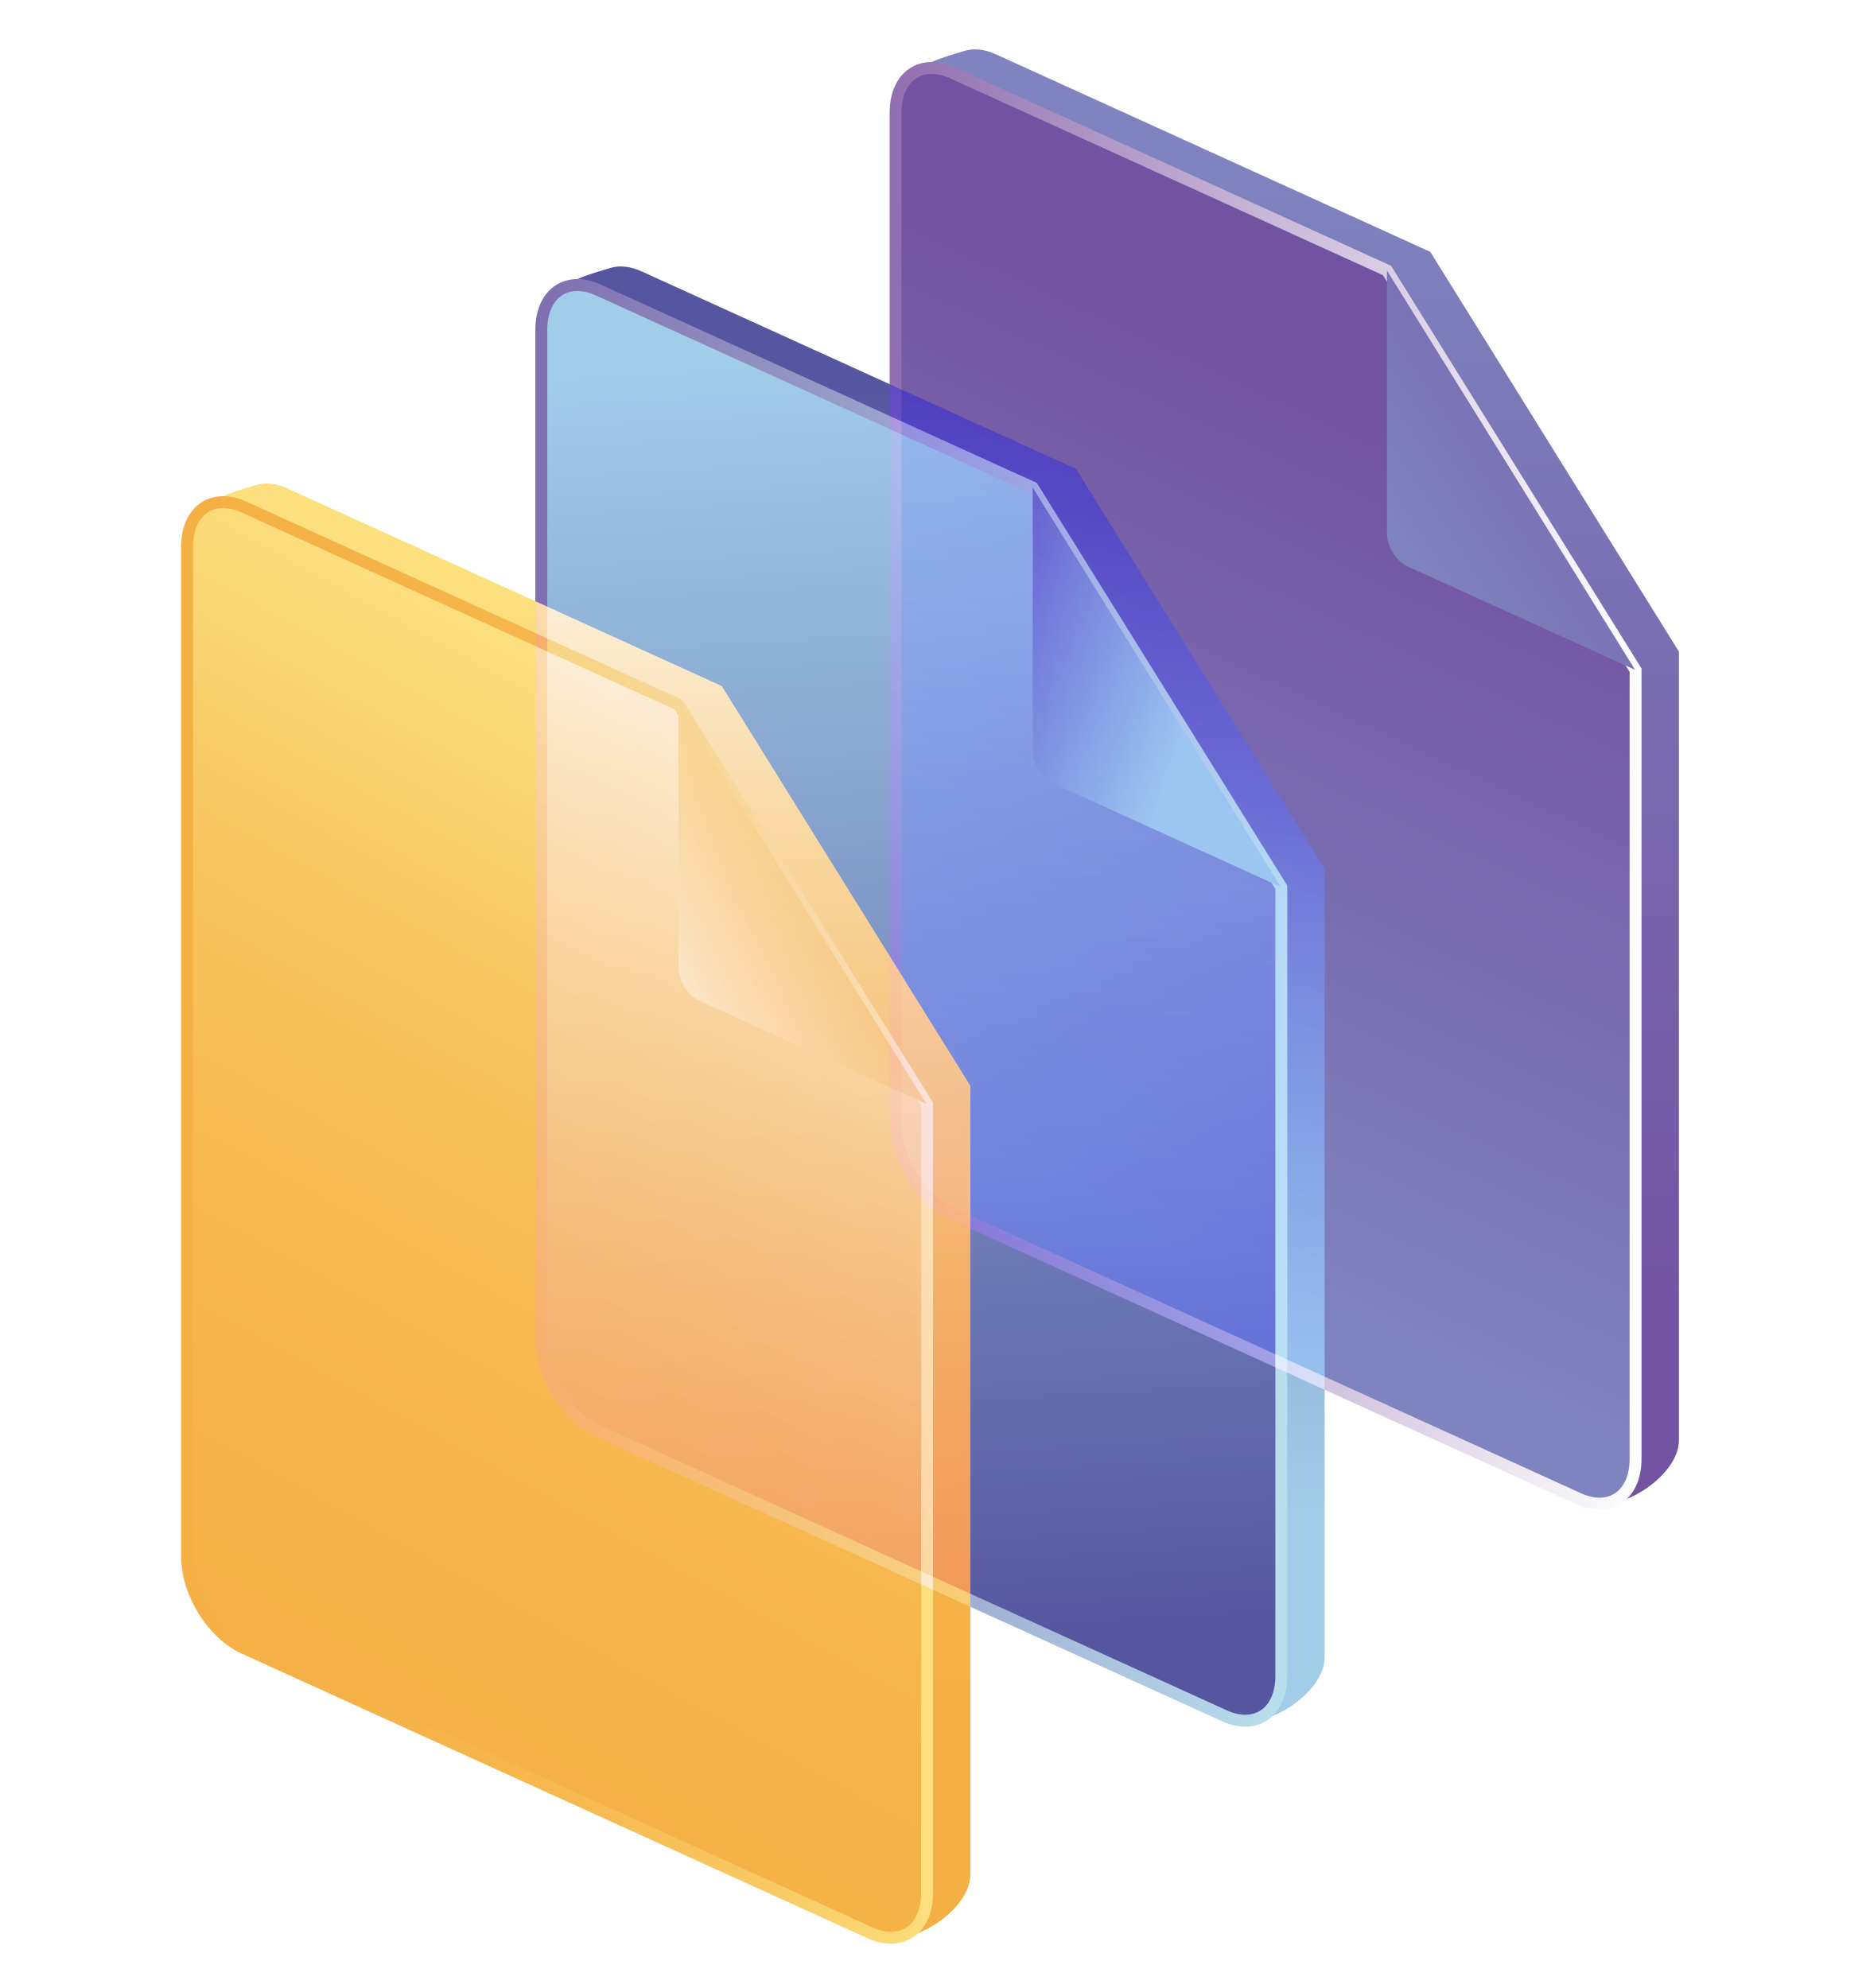
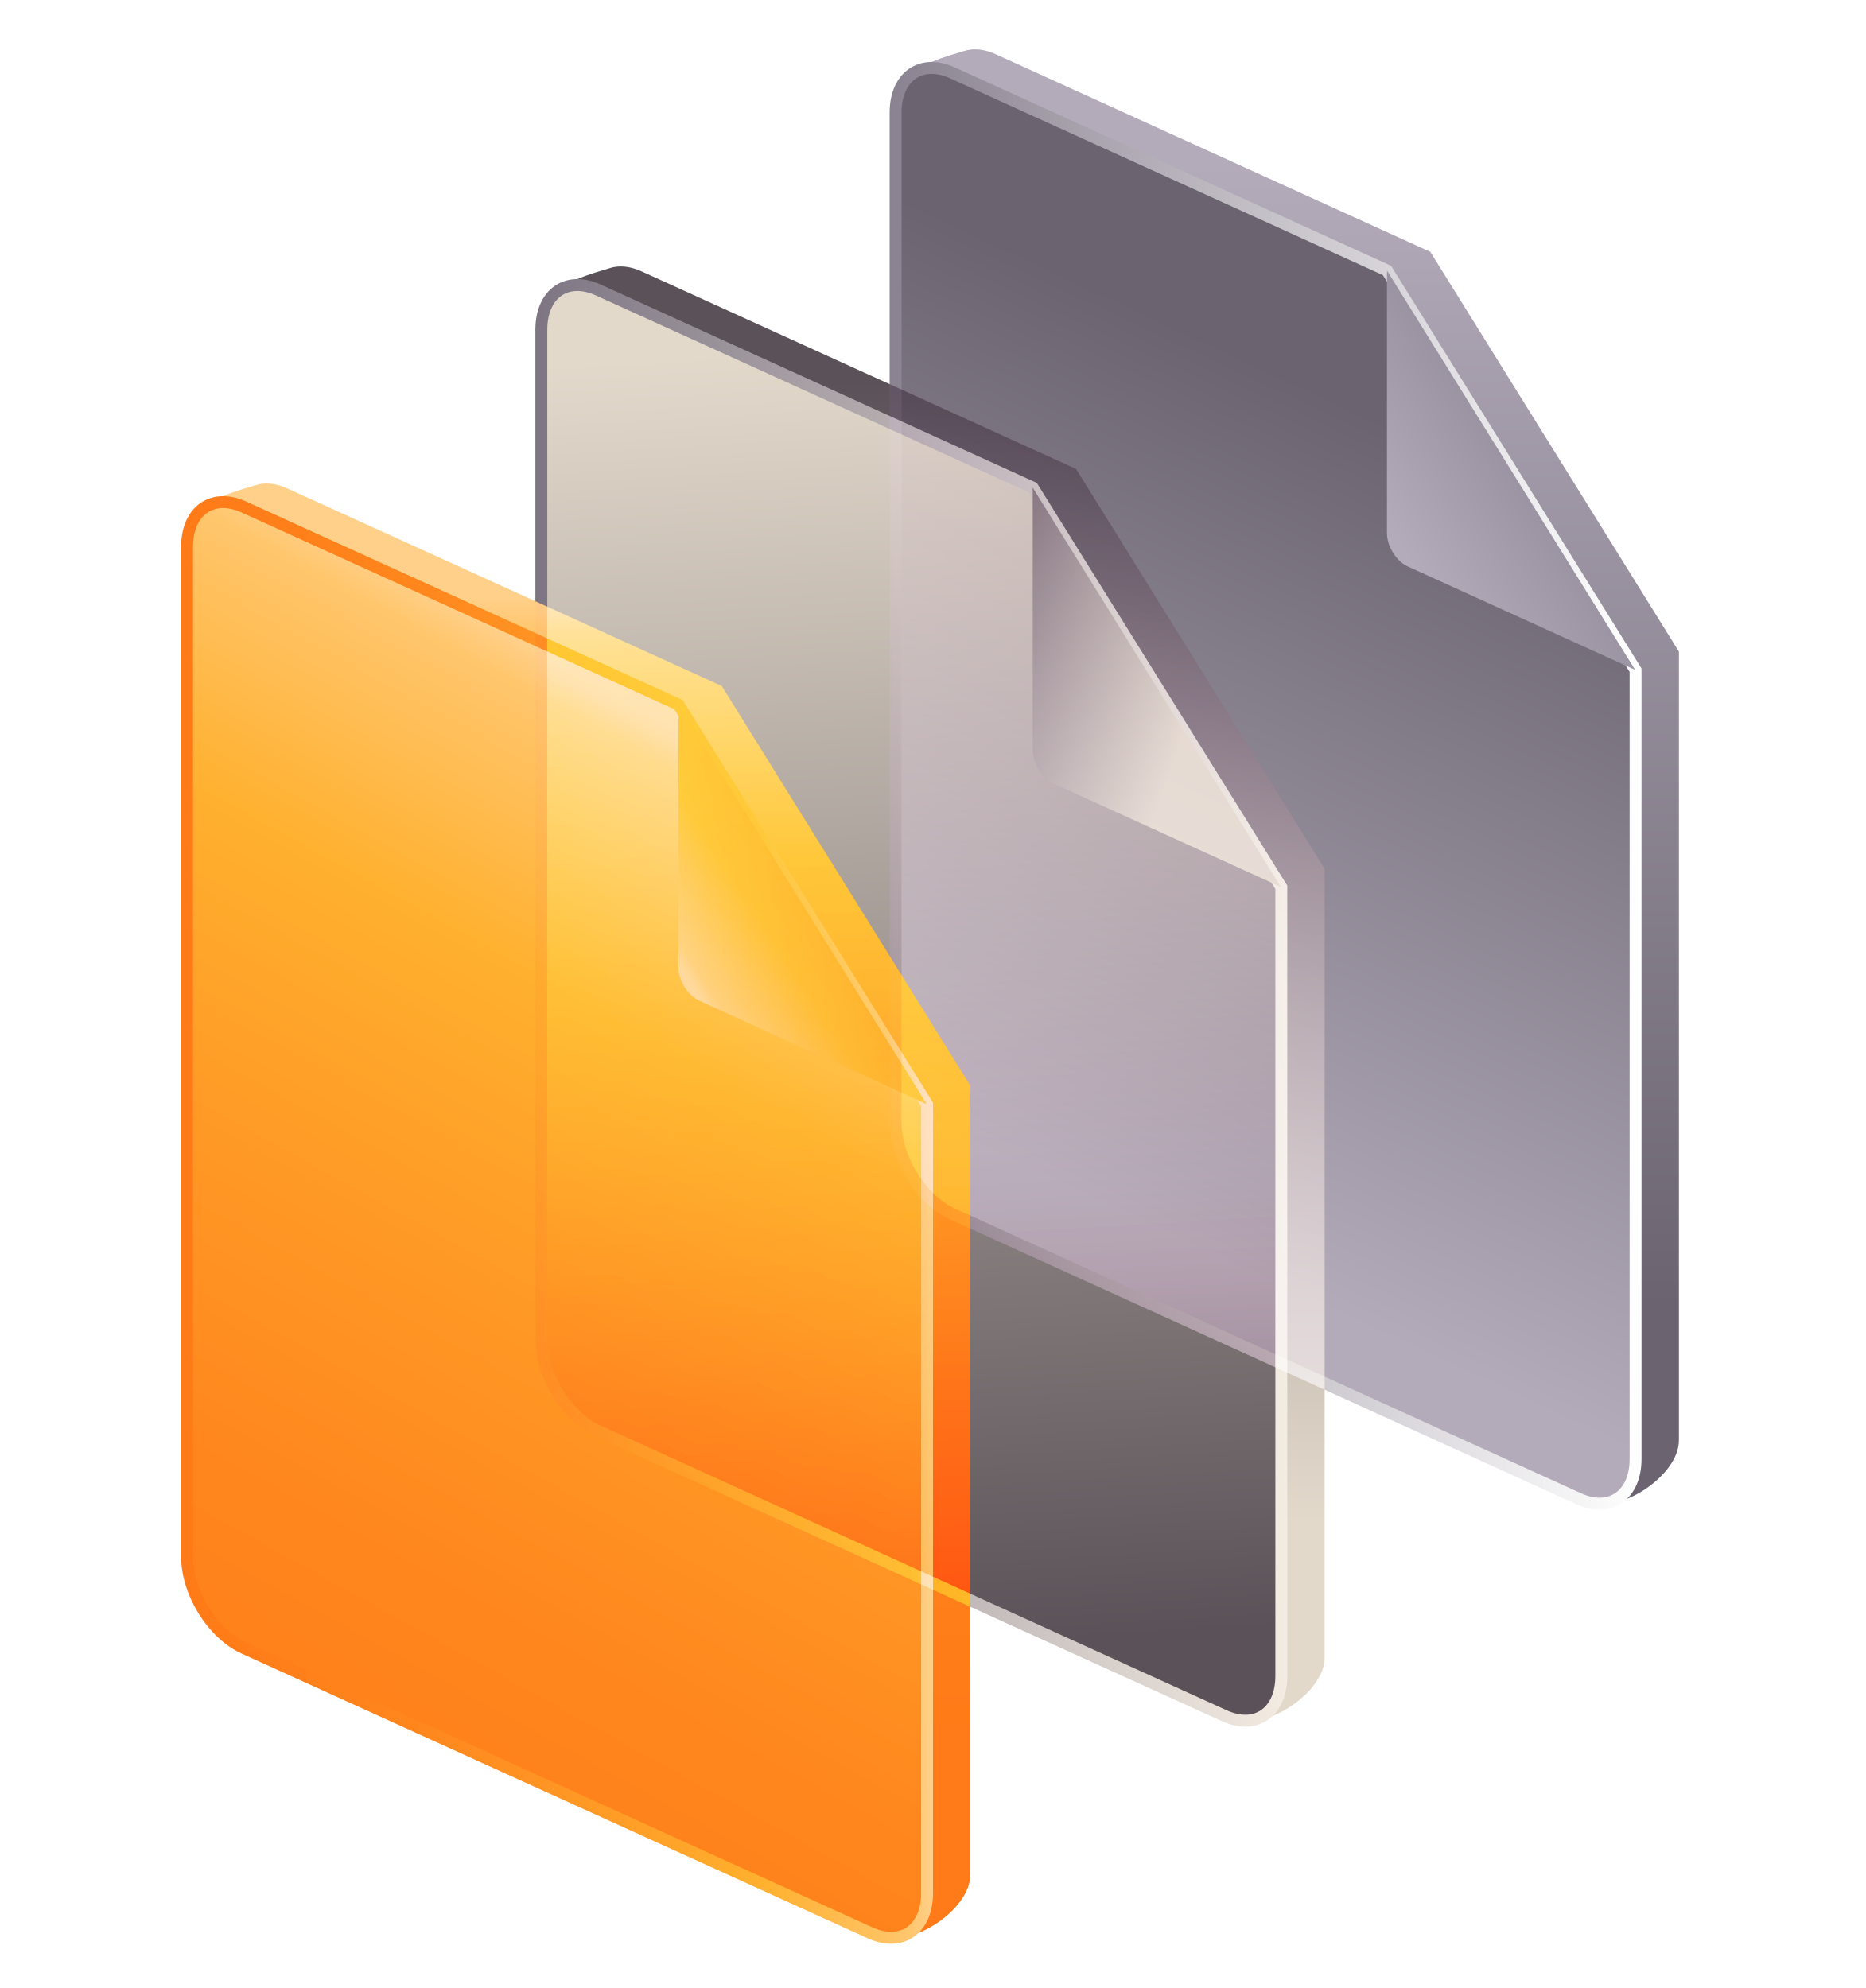
<svg xmlns="http://www.w3.org/2000/svg" xmlns:xlink="http://www.w3.org/1999/xlink" viewBox="0 0 784.08 835.57">
  <defs>
    <linearGradient id="linear-gradient" x1="542.06" x2="542.06" y1="68.98" y2="548.28" gradientUnits="userSpaceOnUse">
-       <stop offset="0" stop-color="#7f83bf" />
-       <stop offset="1" stop-color="#7253a2" />
+       <stop offset="0" stop-color="#b3abba" />
+       <stop offset="1" stop-color="#6b6470" />
    </linearGradient>
    <linearGradient xlink:href="#linear-gradient" id="linear-gradient1" x1="643.6" x2="643.6" y1="296.47" y2="-87.04" gradientTransform="matrix(.84287 .39303 -.00011 1.00402 -8.57 -10.58)" />
    <linearGradient id="linear-gradient2" x1="373.83" x2="689.77" y1="330.28" y2="330.28" gradientUnits="userSpaceOnUse">
-       <stop offset="0" stop-color="#916eb0" />
+       <stop offset="0" stop-color="#8a8290" />
      <stop offset="1" stop-color="#fff" />
    </linearGradient>
    <linearGradient xlink:href="#linear-gradient" id="linear-gradient3" x1="713.96" x2="869.73" y1="-33.42" y2="-206.84" gradientTransform="matrix(.84287 .39303 -.00011 1.00402 -8.57 -10.58)" />
    <linearGradient id="linear-gradient4" x1="393.2" x2="393.2" y1="160.22" y2="639.52" gradientUnits="userSpaceOnUse">
-       <stop offset="0" stop-color="#5656a0" />
-       <stop offset="1" stop-color="#a1cde8" />
+       <stop offset="0" stop-color="#5a5258" />
+       <stop offset="1" stop-color="#e3d9cb" />
    </linearGradient>
    <linearGradient xlink:href="#linear-gradient4" id="linear-gradient5" x1="396" x2="364.09" y1="692.3" y2="145.28" />
    <linearGradient id="linear-gradient6" x1="224.97" x2="540.91" y1="421.51" y2="421.51" gradientUnits="userSpaceOnUse">
-       <stop offset="0" stop-color="#7f6eb0" />
-       <stop offset="1" stop-color="#b9dfec" />
+       <stop offset="0" stop-color="#7d7582" />
+       <stop offset="1" stop-color="#f3ece2" />
    </linearGradient>
    <linearGradient xlink:href="#linear-gradient4" id="linear-gradient7" x1="367.12" x2="502.35" y1="248.76" y2="294.34" />
    <linearGradient id="linear-gradient8" x1="244.34" x2="244.34" y1="251.46" y2="730.76" gradientUnits="userSpaceOnUse">
-       <stop offset="0" stop-color="#fce07e" />
-       <stop offset=".03" stop-color="#fbdc79" />
-       <stop offset=".23" stop-color="#f8c862" />
-       <stop offset=".45" stop-color="#f6ba51" />
-       <stop offset=".69" stop-color="#f5b248" />
-       <stop offset="1" stop-color="#f5b045" />
+       <stop offset="0" stop-color="#ffd089" />
+       <stop offset=".03" stop-color="#ffc66d" />
+       <stop offset=".23" stop-color="#ffb02e" />
+       <stop offset=".45" stop-color="#ff9a26" />
+       <stop offset=".69" stop-color="#ff861d" />
+       <stop offset="1" stop-color="#ff7a18" />
    </linearGradient>
    <linearGradient xlink:href="#linear-gradient8" id="linear-gradient9" x1="333.39" x2="78.38" y1="333.13" y2="794.36" />
    <linearGradient id="linear-gradient10" x1="76.11" x2="392.05" y1="512.75" y2="512.75" gradientUnits="userSpaceOnUse">
-       <stop offset="0" stop-color="#f5b045" />
-       <stop offset=".31" stop-color="#f5b248" />
-       <stop offset=".55" stop-color="#f6ba51" />
-       <stop offset=".77" stop-color="#f8c862" />
-       <stop offset=".97" stop-color="#fbdc79" />
-       <stop offset="1" stop-color="#fce07e" />
+       <stop offset="0" stop-color="#ff7a18" />
+       <stop offset=".31" stop-color="#ff861d" />
+       <stop offset=".55" stop-color="#ff9a26" />
+       <stop offset=".77" stop-color="#ffb02e" />
+       <stop offset=".97" stop-color="#ffc66d" />
+       <stop offset="1" stop-color="#ffd089" />
    </linearGradient>
    <linearGradient id="linear-gradient11" x1="359.36" x2="515.12" y1="287.89" y2="114.46" gradientTransform="matrix(.84287 .39303 -.00011 1.00402 -8.57 -10.58)" gradientUnits="userSpaceOnUse">
-       <stop offset="0" stop-color="#fce07e" />
-       <stop offset=".03" stop-color="#fbdc79" />
-       <stop offset=".23" stop-color="#f8c862" />
-       <stop offset=".45" stop-color="#f6ba51" />
-       <stop offset=".69" stop-color="#f5b248" />
-       <stop offset="1" stop-color="#f5b045" />
+       <stop offset="0" stop-color="#ffd089" />
+       <stop offset=".03" stop-color="#ffc66d" />
+       <stop offset=".23" stop-color="#ffb02e" />
+       <stop offset=".45" stop-color="#ff9a26" />
+       <stop offset=".69" stop-color="#ff861d" />
+       <stop offset="1" stop-color="#ff7a18" />
    </linearGradient>
    <style>.st10{mix-blend-mode:hard-light}</style>
  </defs>
  <g style="isolation:isolate">
    <g id="Layer_1">
      <g class="st10">
        <path d="M666.39 631.06 431.21 499.6c-13.21-6.01-23.92-23.24-23.92-38.48L378.66 36.54c4.61-9.6 20.07-13.02 26.43-15.09 3.82-1.24 8.42-.88 13.37 1.37l182.56 83.04c40.79 65.61 63.66 102.4 104.46 168.01v331.51c0 15.24-25.87 31.68-39.09 25.67Z" style="fill:url(#linear-gradient)" />
        <path d="m663.35 629.91-263.1-119.67c-13.21-6.01-23.92-23.24-23.92-38.48V47.35c0-15.24 10.71-22.72 23.92-16.71l182.56 83.04c40.79 65.61 63.66 102.4 104.46 168.01V613.2c0 15.24-10.71 22.72-23.92 16.71Z" style="fill:url(#linear-gradient1);stroke:url(#linear-gradient2);stroke-miterlimit:10;stroke-width:5px" />
        <path d="m687.08 281.54-95.58-43.47c-4.8-2.18-8.69-8.44-8.69-13.98V113.71" style="fill:url(#linear-gradient3)" />
      </g>
      <g class="st10">
        <path d="M517.53 722.3 282.35 590.84c-13.21-6.01-23.92-23.24-23.92-38.48L229.8 127.78c4.61-9.6 20.07-13.02 26.43-15.09 3.82-1.24 8.42-.88 13.37 1.37l182.56 83.04c40.79 65.61 63.66 102.4 104.46 168.01v331.51c0 15.24-25.87 31.68-39.09 25.67Z" style="fill:url(#linear-gradient4)" />
        <path d="m514.49 721.15-263.1-119.67c-13.21-6.01-23.92-23.24-23.92-38.48V138.59c0-15.24 10.71-22.72 23.92-16.71l182.56 83.04c40.79 65.61 63.66 102.4 104.46 168.01v331.51c0 15.24-10.71 22.72-23.92 16.71Z" style="stroke-miterlimit:10;stroke-width:5px;fill:url(#linear-gradient5);stroke:url(#linear-gradient6)" />
        <path d="m538.22 372.78-95.58-43.47c-4.8-2.18-8.69-8.44-8.69-13.98V204.95" style="fill:url(#linear-gradient7)" />
      </g>
      <g class="st10">
        <path d="M368.66 813.54 133.48 682.08c-13.21-6.01-23.92-23.24-23.92-38.48L80.93 219.02c4.61-9.6 20.07-13.02 26.43-15.09 3.82-1.24 8.42-.88 13.37 1.37l182.56 83.04c40.79 65.61 63.66 102.4 104.46 168.01v331.51c0 15.24-25.87 31.68-39.09 25.67Z" style="fill:url(#linear-gradient8)" />
        <path d="m365.63 812.39-263.1-119.67c-13.21-6.01-23.92-23.24-23.92-38.48V229.83c0-15.24 10.71-22.72 23.92-16.71l182.56 83.04c40.79 65.61 63.66 102.4 104.46 168.01v331.51c0 15.24-10.71 22.72-23.92 16.71Z" style="stroke-miterlimit:10;stroke-width:5px;fill:url(#linear-gradient9);stroke:url(#linear-gradient10)" />
        <path d="m389.36 464.02-95.58-43.47c-4.8-2.18-8.69-8.44-8.69-13.98V296.19" style="fill:url(#linear-gradient11)" />
      </g>
    </g>
  </g>
</svg>
